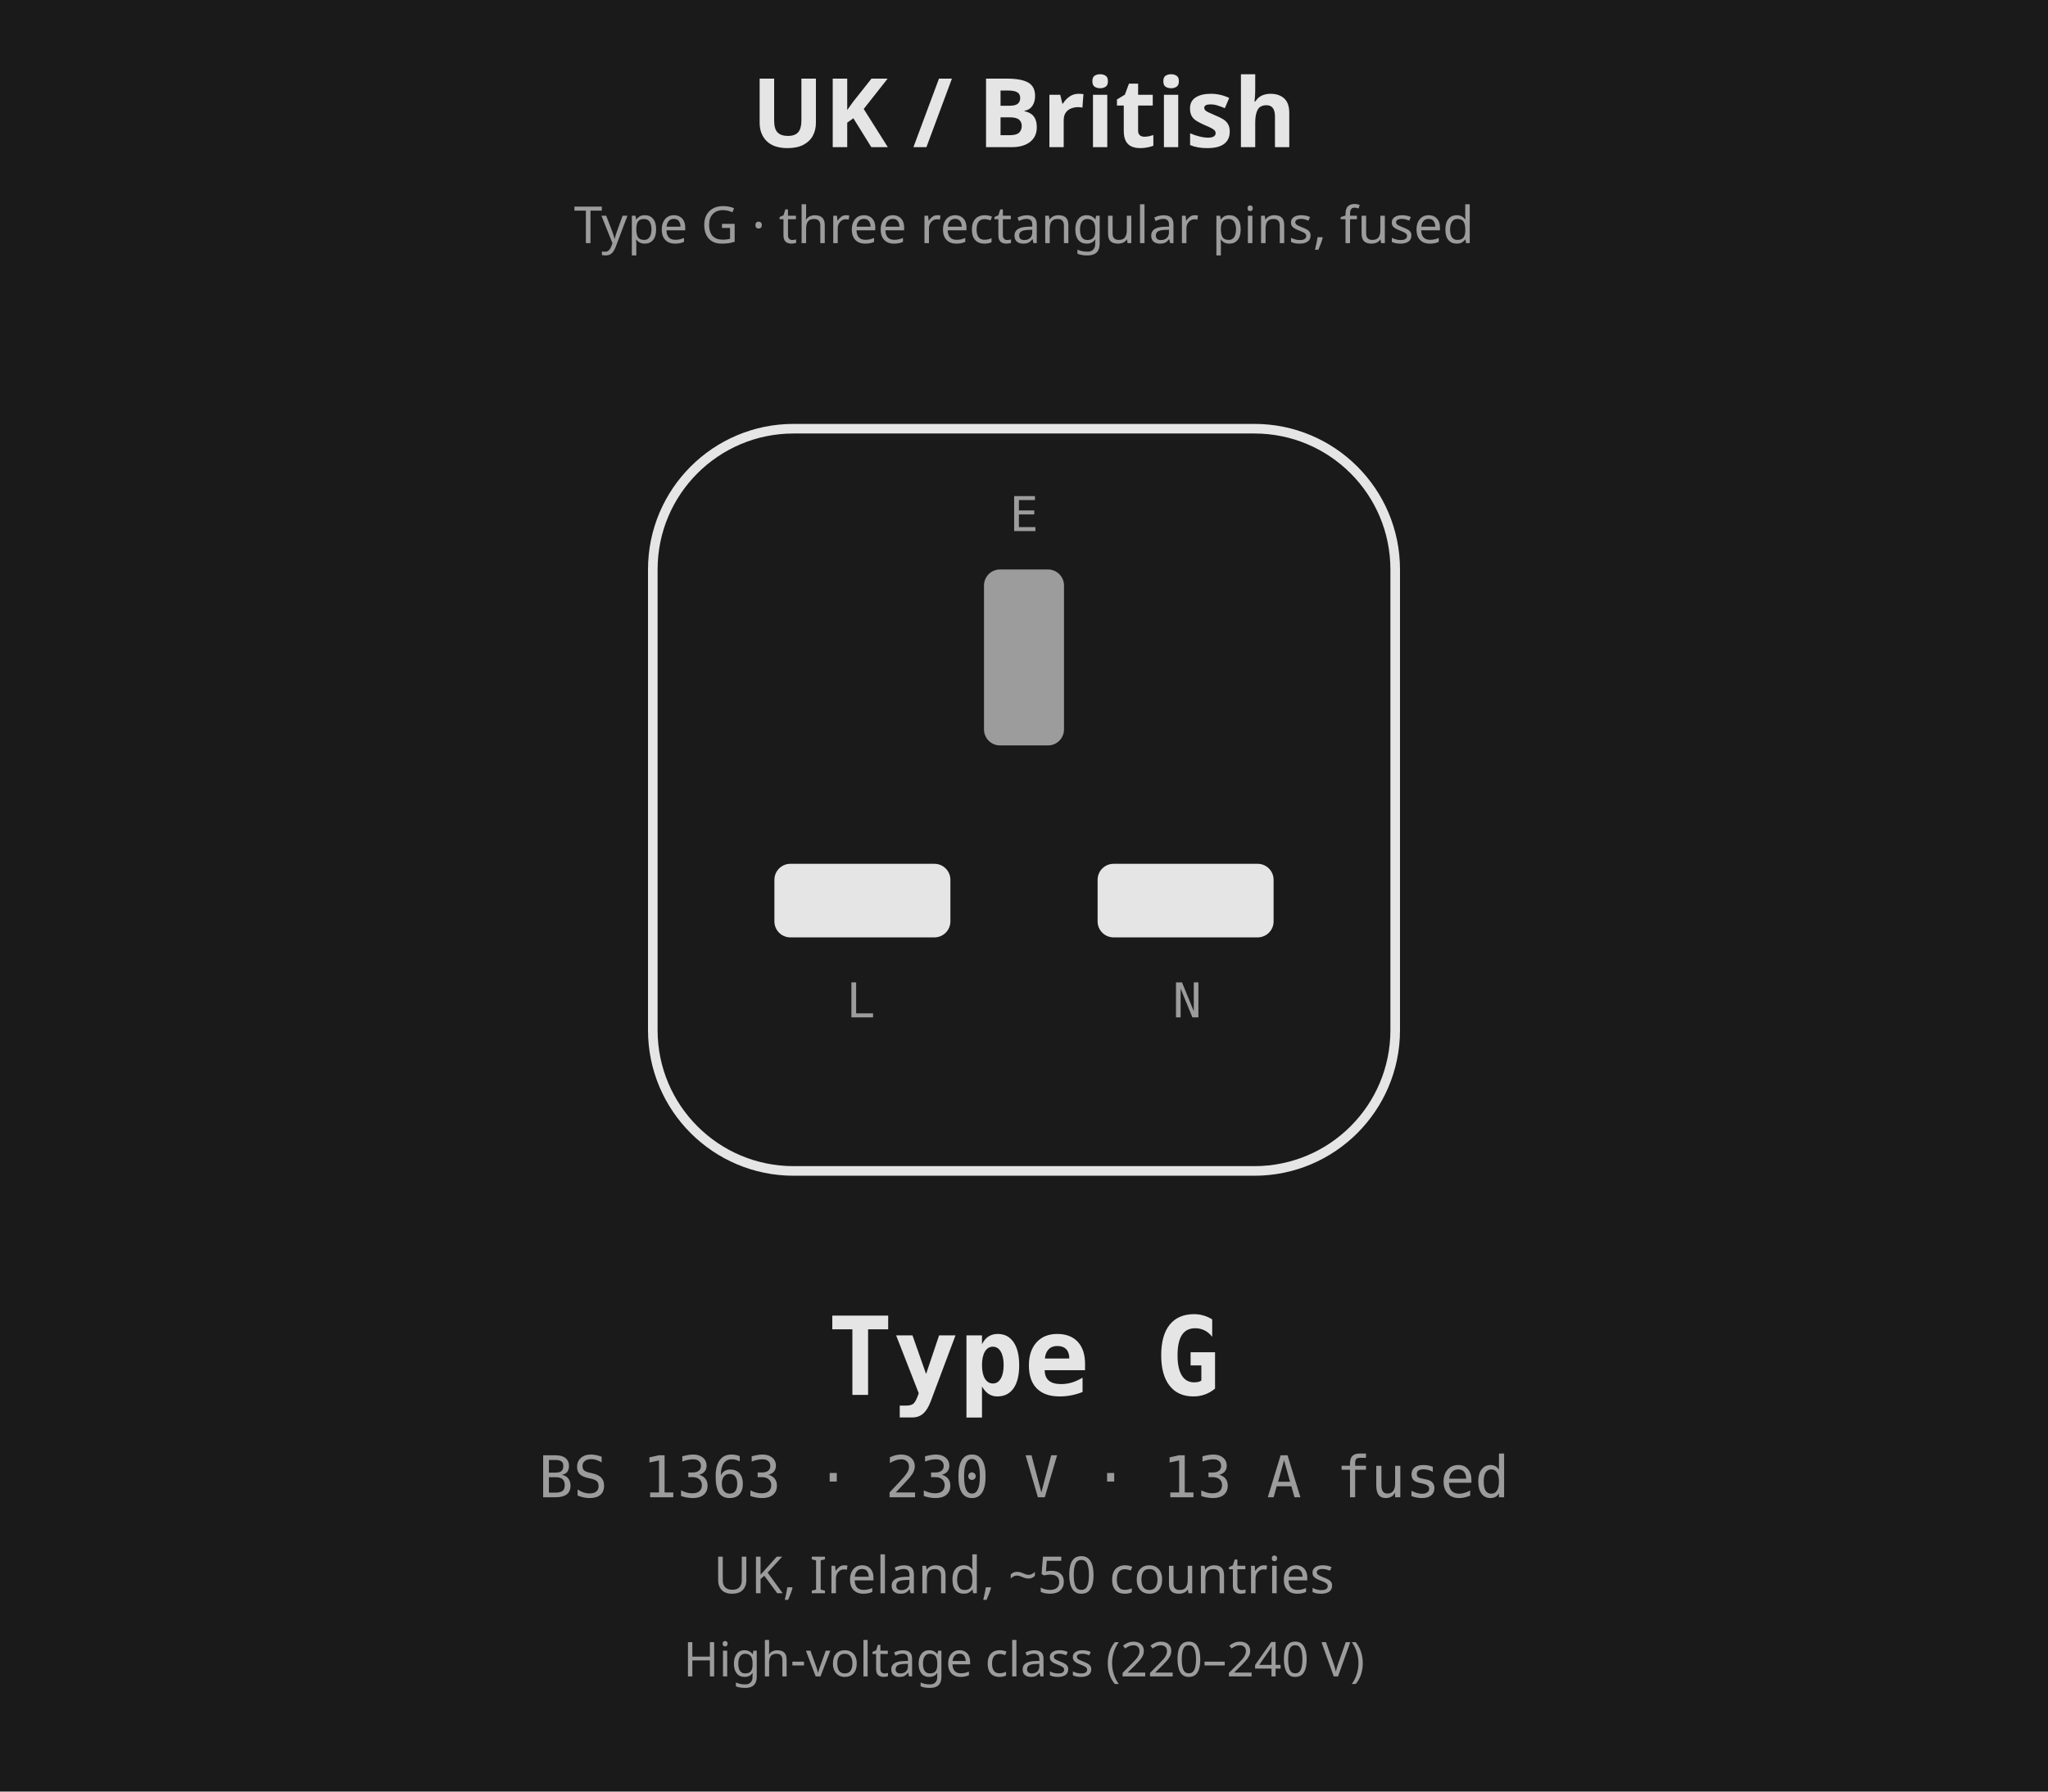
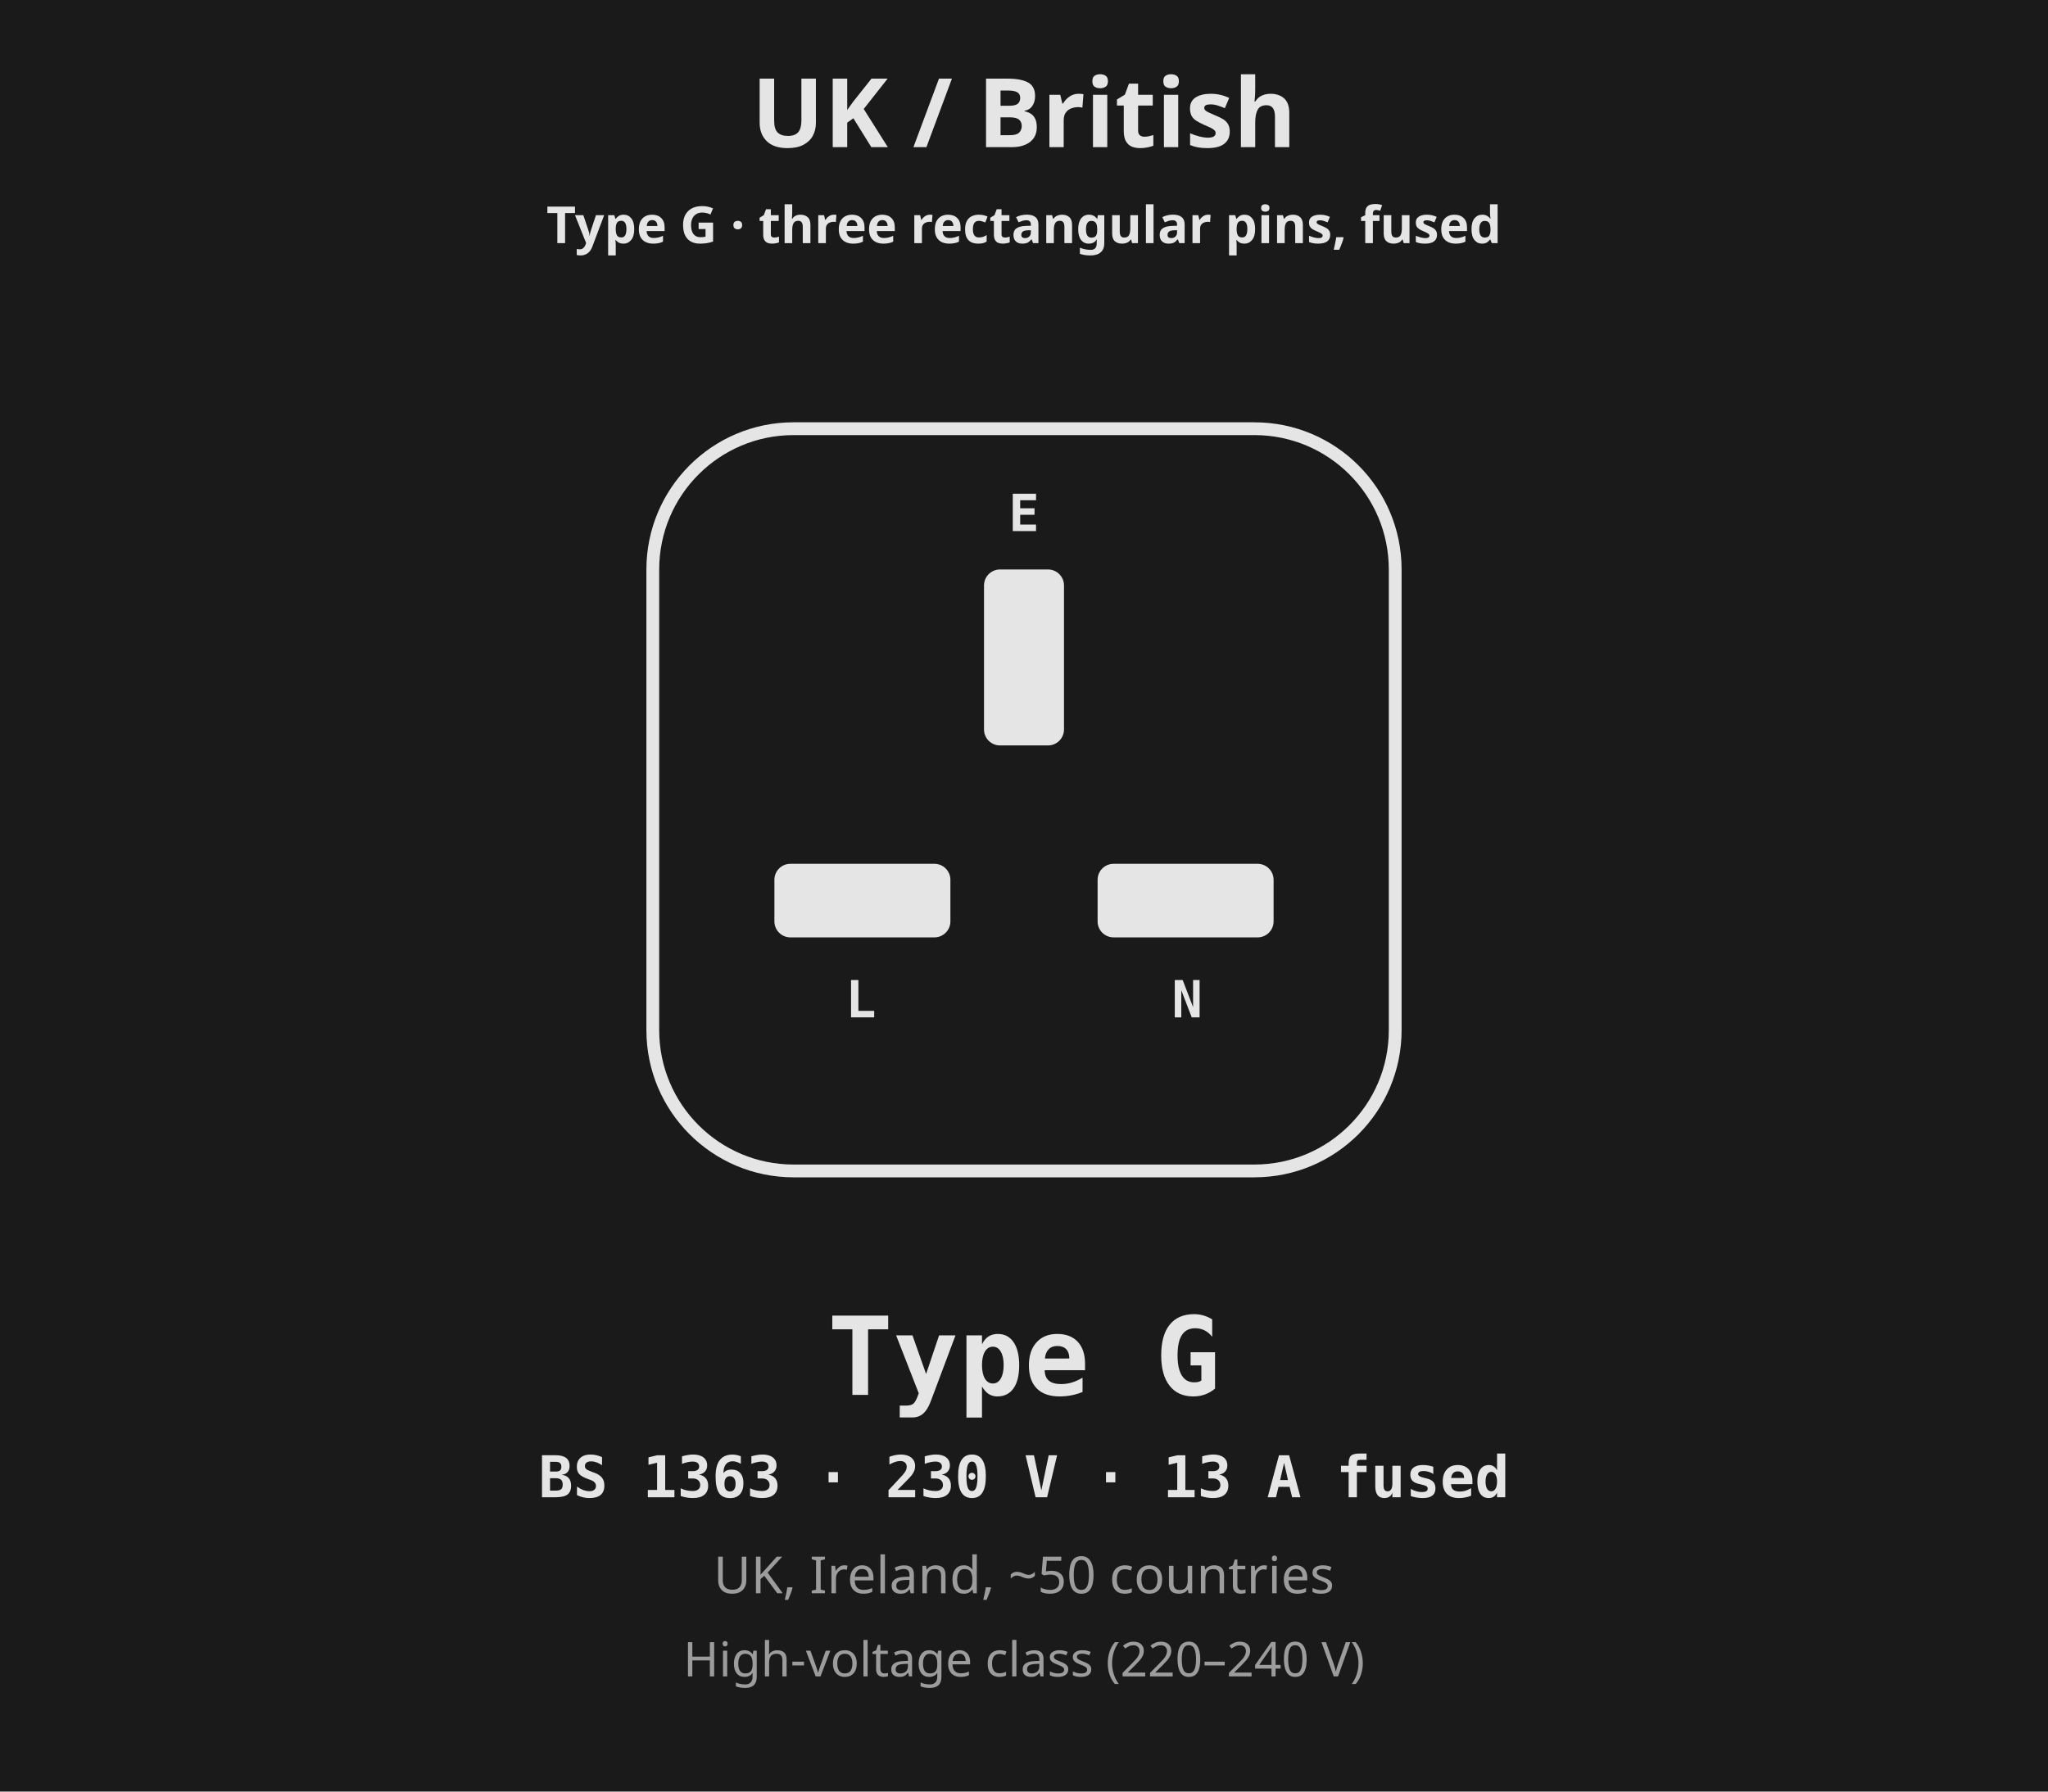
<svg xmlns="http://www.w3.org/2000/svg" viewBox="0 0 640 560" width="640" height="560" font-family="IBM Plex Sans, sans-serif" fill="none">
  <rect x="0" y="0" width="640" height="560" fill="#1A1A1A" />
  <text x="320" y="46" fill="#E5E5E5" font-size="30" font-weight="600" text-anchor="middle">UK / British</text>
-   <text x="320" y="76" fill="#9C9C9C" font-size="16" font-weight="500" text-anchor="middle">Type G · three rectangular pins, fused</text>
-   <rect x="204" y="134" width="232" height="232" rx="44" stroke="#E5E5E5" stroke-width="3" />
-   <rect x="307.5" y="178" width="25" height="55" rx="5" fill="#9C9C9C" />
+   <text x="320" y="76" fill="#E5E5E5" font-size="16" font-weight="600" text-anchor="middle">Type G · three rectangular pins, fused</text>
+   <rect x="204" y="134" width="232" height="232" rx="44" stroke="#E5E5E5" stroke-width="4" />
+   <rect x="307.5" y="178" width="25" height="55" rx="5" fill="#E5E5E5" />
  <rect x="242" y="270" width="55" height="23" rx="5" fill="#E5E5E5" />
  <rect x="343" y="270" width="55" height="23" rx="5" fill="#E5E5E5" />
-   <text x="320" y="166" fill="#9C9C9C" font-size="15" font-weight="500" text-anchor="middle" font-family="DM Mono, monospace">E</text>
-   <text x="269" y="318" fill="#9C9C9C" font-size="15" font-weight="500" text-anchor="middle" font-family="DM Mono, monospace">L</text>
-   <text x="371" y="318" fill="#9C9C9C" font-size="15" font-weight="500" text-anchor="middle" font-family="DM Mono, monospace">N</text>
+   <text x="320" y="166" fill="#E5E5E5" font-size="16" font-weight="700" text-anchor="middle" font-family="DM Mono, monospace">E</text>
+   <text x="269" y="318" fill="#E5E5E5" font-size="16" font-weight="700" text-anchor="middle" font-family="DM Mono, monospace">L</text>
+   <text x="371" y="318" fill="#E5E5E5" font-size="16" font-weight="700" text-anchor="middle" font-family="DM Mono, monospace">N</text>
  <text x="320" y="436" fill="#E5E5E5" font-size="34" font-weight="600" text-anchor="middle" font-family="DM Mono, monospace">Type G</text>
-   <text x="320" y="468" fill="#9C9C9C" font-size="18" font-weight="500" text-anchor="middle" font-family="DM Mono, monospace">BS 1363 · 230 V · 13 A fused</text>
+   <text x="320" y="468" fill="#E5E5E5" font-size="18" font-weight="600" text-anchor="middle" font-family="DM Mono, monospace">BS 1363 · 230 V · 13 A fused</text>
  <text x="320" y="498" fill="#9C9C9C" font-size="16" font-weight="500" text-anchor="middle">UK, Ireland, ~50 countries</text>
  <text x="320" y="524" fill="#9C9C9C" font-size="15" font-weight="500" text-anchor="middle">High-voltage class (220–240 V)</text>
</svg>
